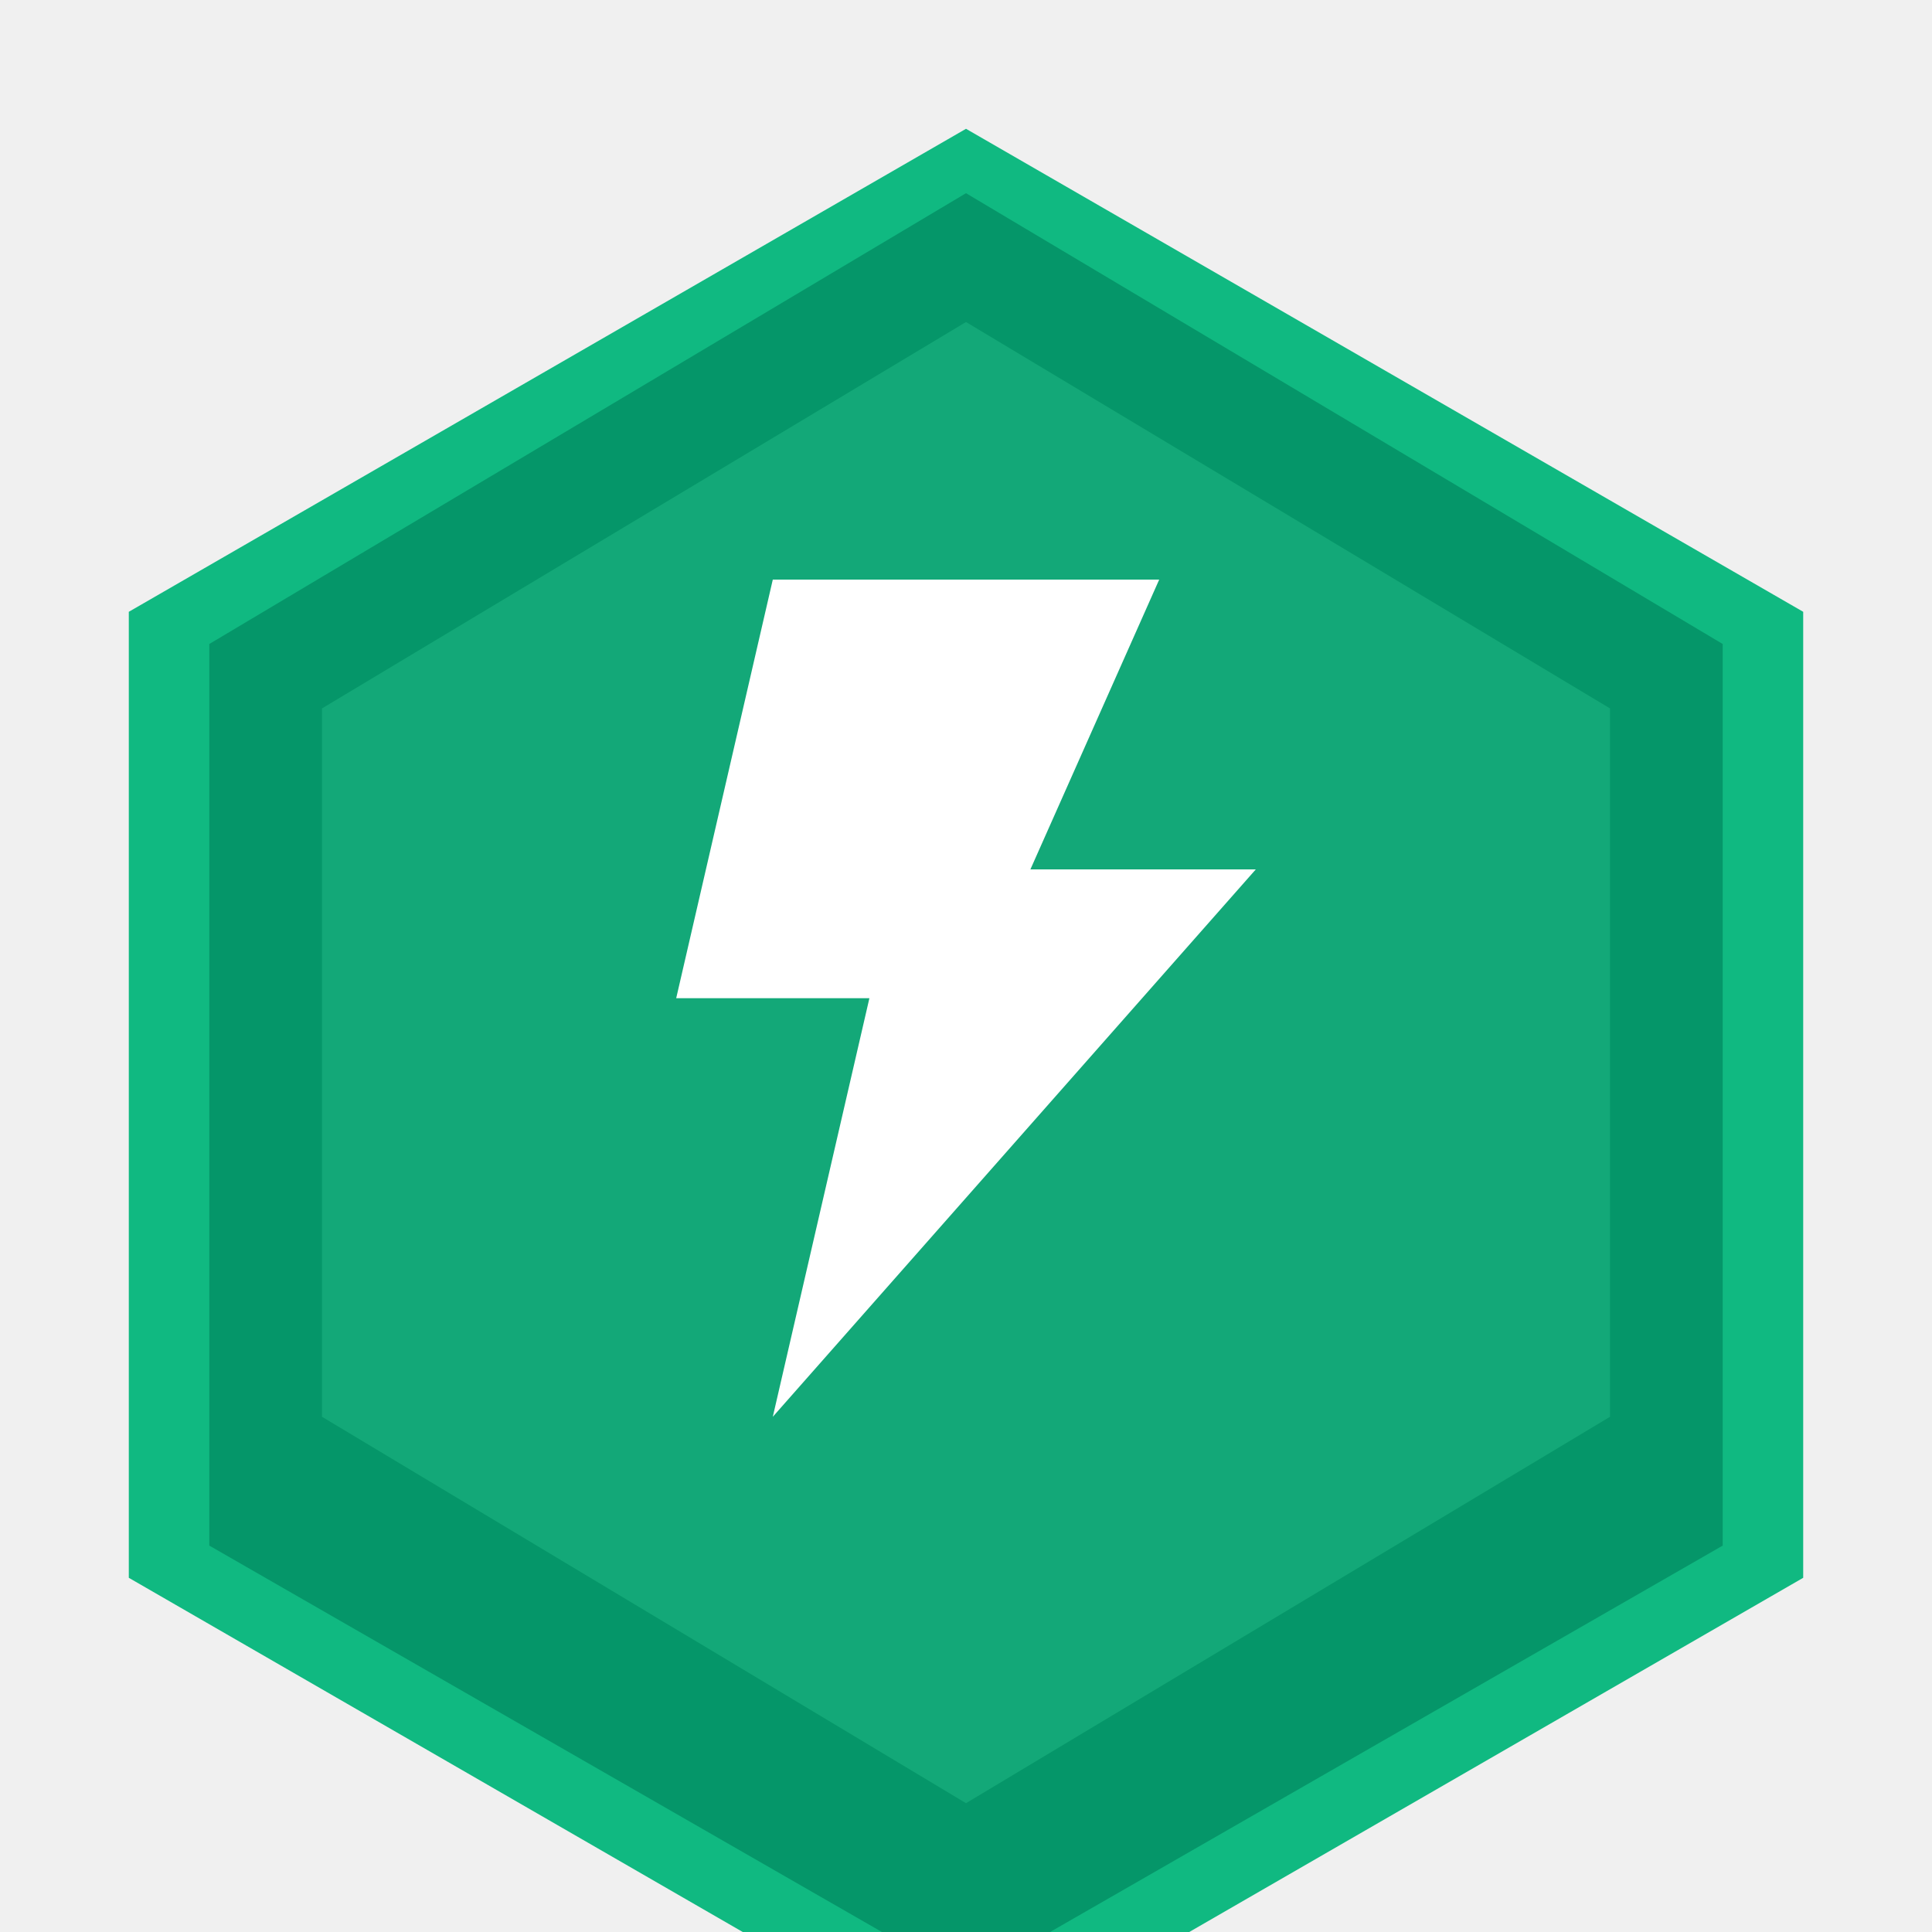
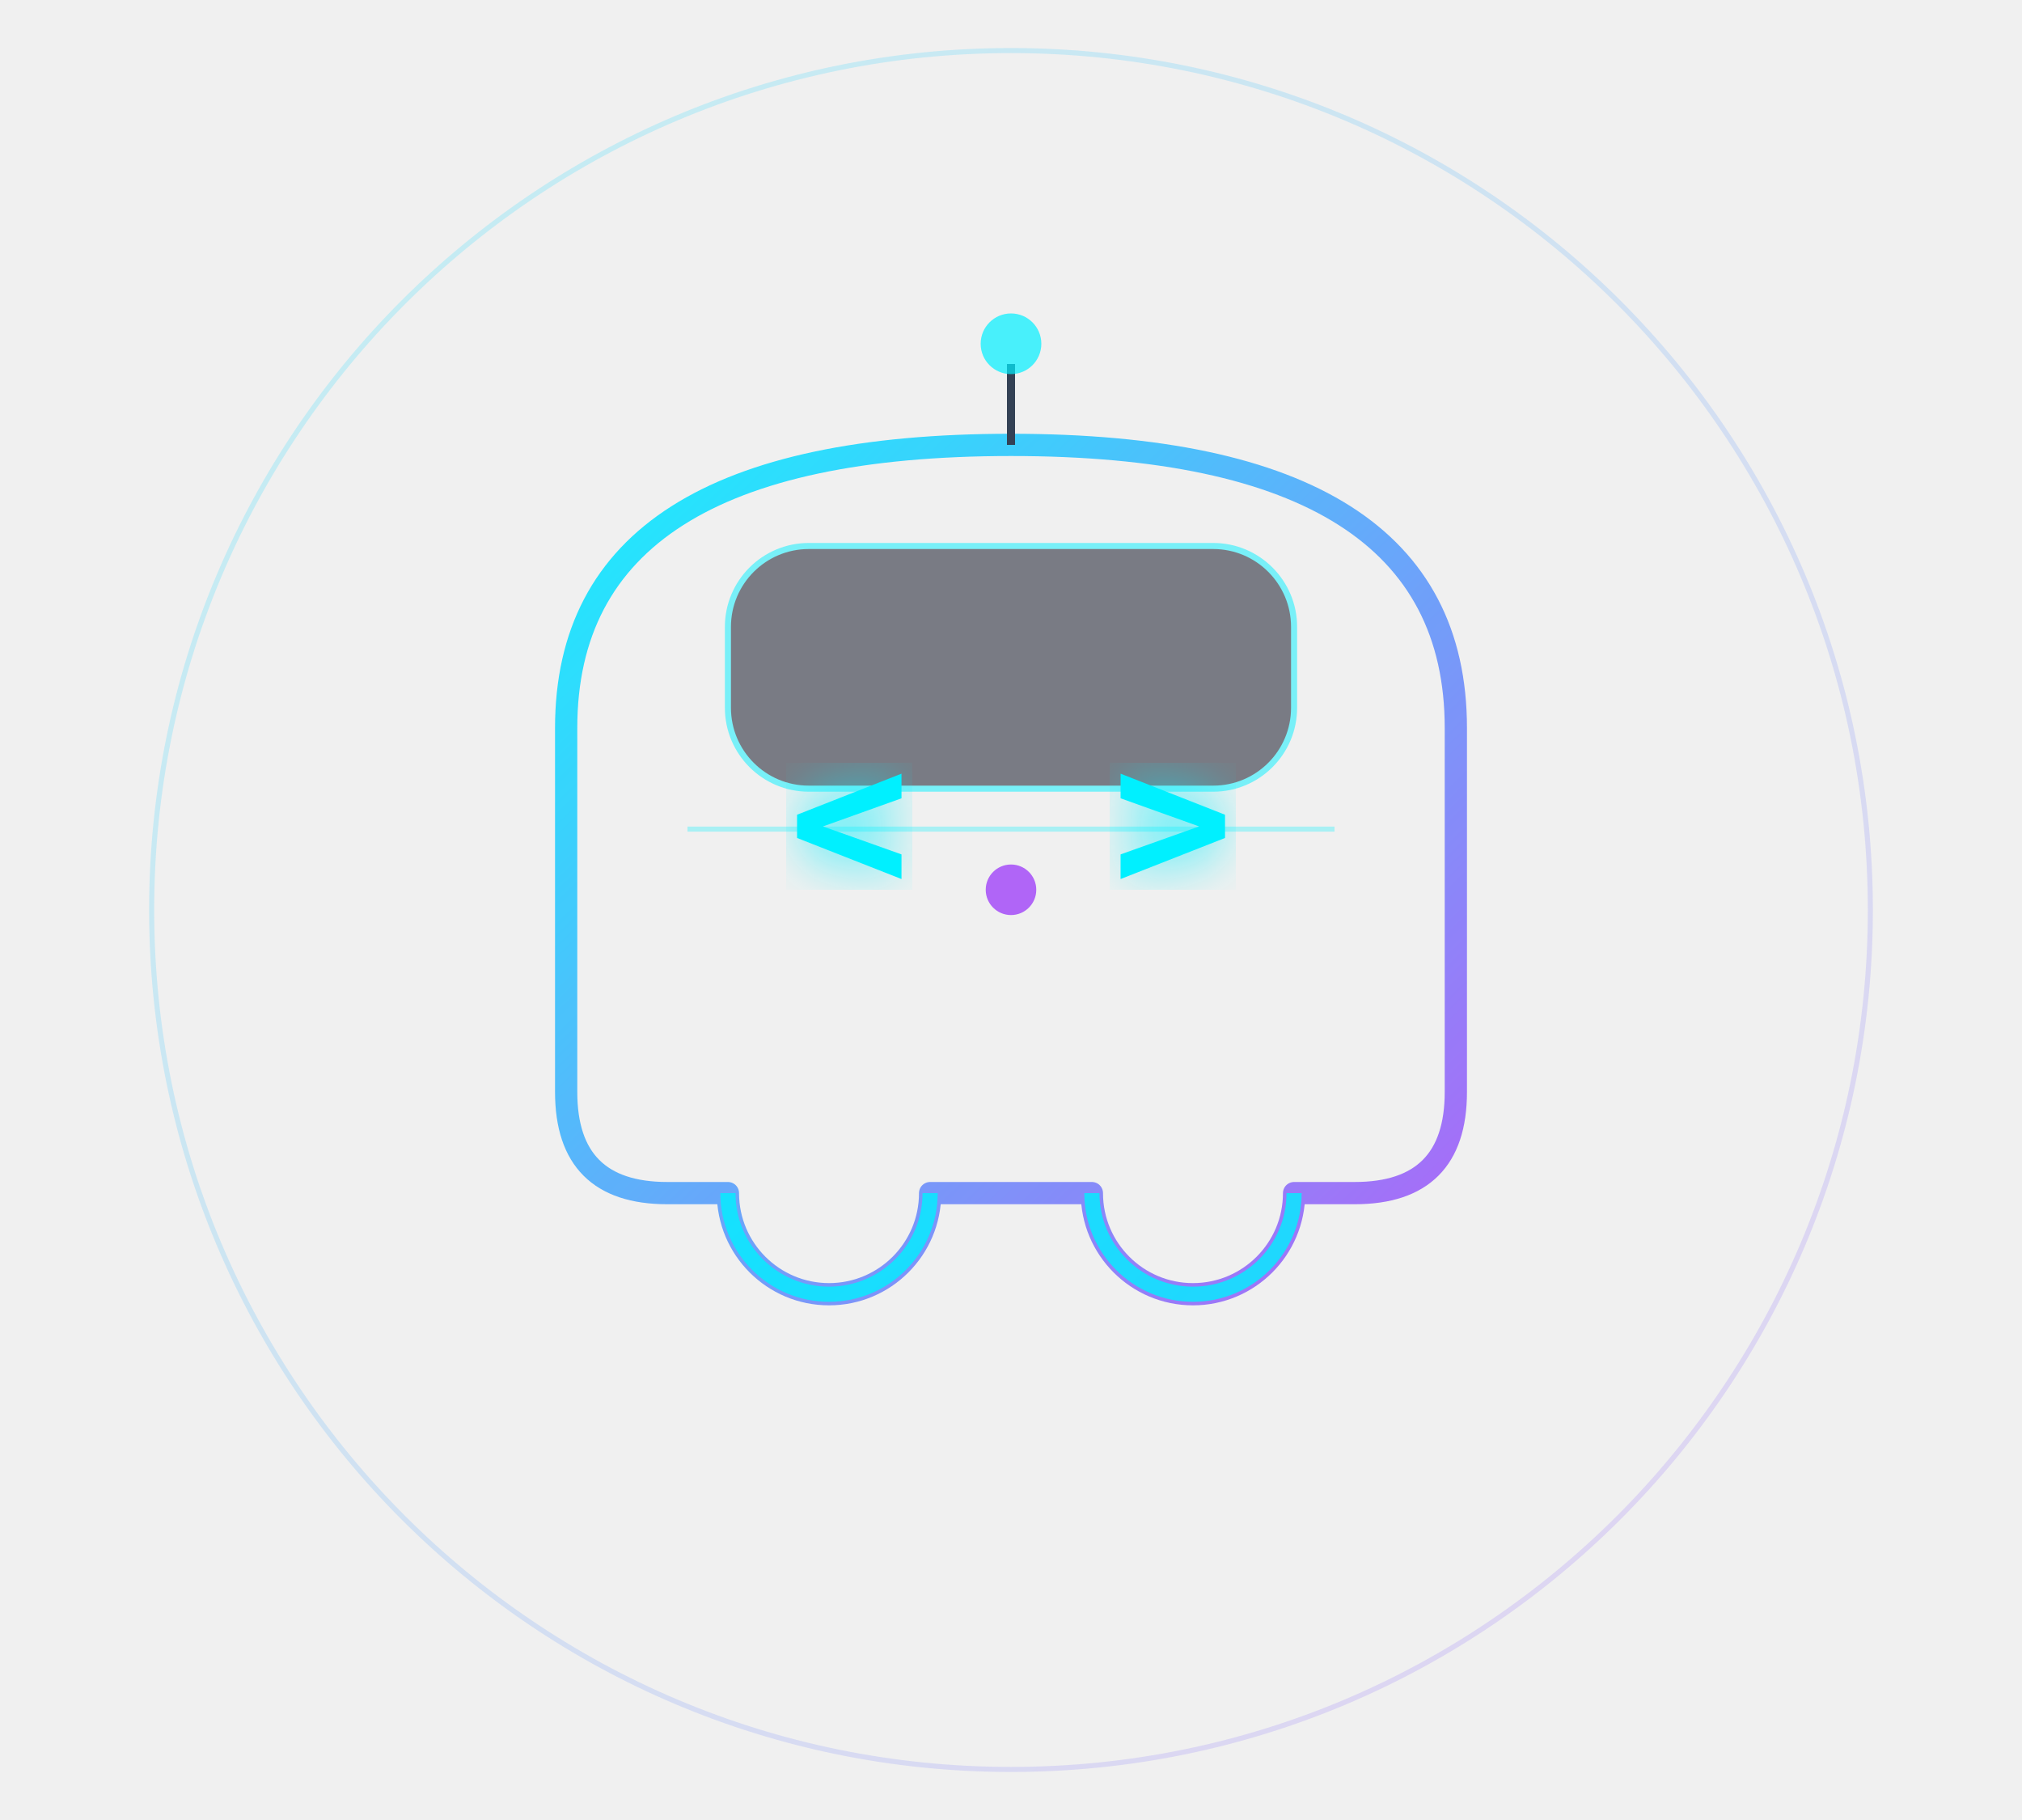
- <svg xmlns="http://www.w3.org/2000/svg" viewBox="0 0 120 120" fill="none">
-   <path d="M60 8L112 38V98L60 128L8 98V38L60 8Z" fill="#10B981" />
-   <path d="M60 12L107 40V96L60 123L13 96V40L60 12Z" fill="#059669" />
-   <path d="M60 20L100 44V88L60 112L20 88V44L60 20Z" fill="#34D399" opacity="0.3" />
-   <path d="M48 36L42 62H54L48 88L78 54H64L72 36H48Z" fill="white" />
+ <svg xmlns="http://www.w3.org/2000/svg" viewBox="0 0 200 180" width="200" height="180">
+   <defs>
+     <linearGradient id="glowGrad" x1="0%" y1="0%" x2="100%" y2="100%">
+       <stop offset="0%" style="stop-color:#00f0ff;stop-opacity:1" />
+       <stop offset="100%" style="stop-color:#a855f7;stop-opacity:1" />
+     </linearGradient>
+     <filter id="glow">
+       <feGaussianBlur stdDeviation="3" result="coloredBlur" />
+       <feMerge>
+         <feMergeNode in="coloredBlur" />
+         <feMergeNode in="SourceGraphic" />
+       </feMerge>
+     </filter>
+   </defs>
+   <circle cx="100" cy="90" r="85" fill="none" stroke="url(#glowGrad)" stroke-width="0.5" opacity="0.2" />
+   <path d="M 56 72 Q 56 44 100 44 Q 144 44 144 72 L 144 108 Q 144 118 134 118 L 128 118 A 10 10 0 0 1 108 118 L 92 118 A 10 10 0 0 1 72 118 L 66 118 Q 56 118 56 108 Z" fill="none" stroke="url(#glowGrad)" stroke-width="2.2" stroke-linejoin="round" opacity="0.9" />
+   <rect x="72" y="54" width="56" height="24" rx="8" fill="#020617" stroke="#00f0ff" stroke-width="0.6" opacity="0.5" />
+   <text x="84" y="88" font-family="'JetBrains Mono', 'SF Mono', monospace" font-size="20" font-weight="800" fill="#00f0ff" text-anchor="middle" filter="url(#glow)">&lt;</text>
+   <text x="116" y="88" font-family="'JetBrains Mono', 'SF Mono', monospace" font-size="20" font-weight="800" fill="#00f0ff" text-anchor="middle" filter="url(#glow)">&gt;</text>
+   <circle cx="100" cy="88" r="2.5" fill="#a855f7" opacity="0.9" />
+   <line x1="68" y1="82" x2="132" y2="82" stroke="#00f0ff" stroke-width="0.5" opacity="0.3" />
+   <path d="M 72 118 A 10 10 0 0 0 92 118" fill="none" stroke="#00f0ff" stroke-width="1.5" opacity="0.8" />
+   <path d="M 108 118 A 10 10 0 0 0 128 118" fill="none" stroke="#00f0ff" stroke-width="1.5" opacity="0.8" />
+   <line x1="100" y1="44" x2="100" y2="36" stroke="#334155" stroke-width="0.8" />
+   <circle cx="100" cy="34" r="3" fill="#00f0ff" opacity="0.7" />
</svg>
